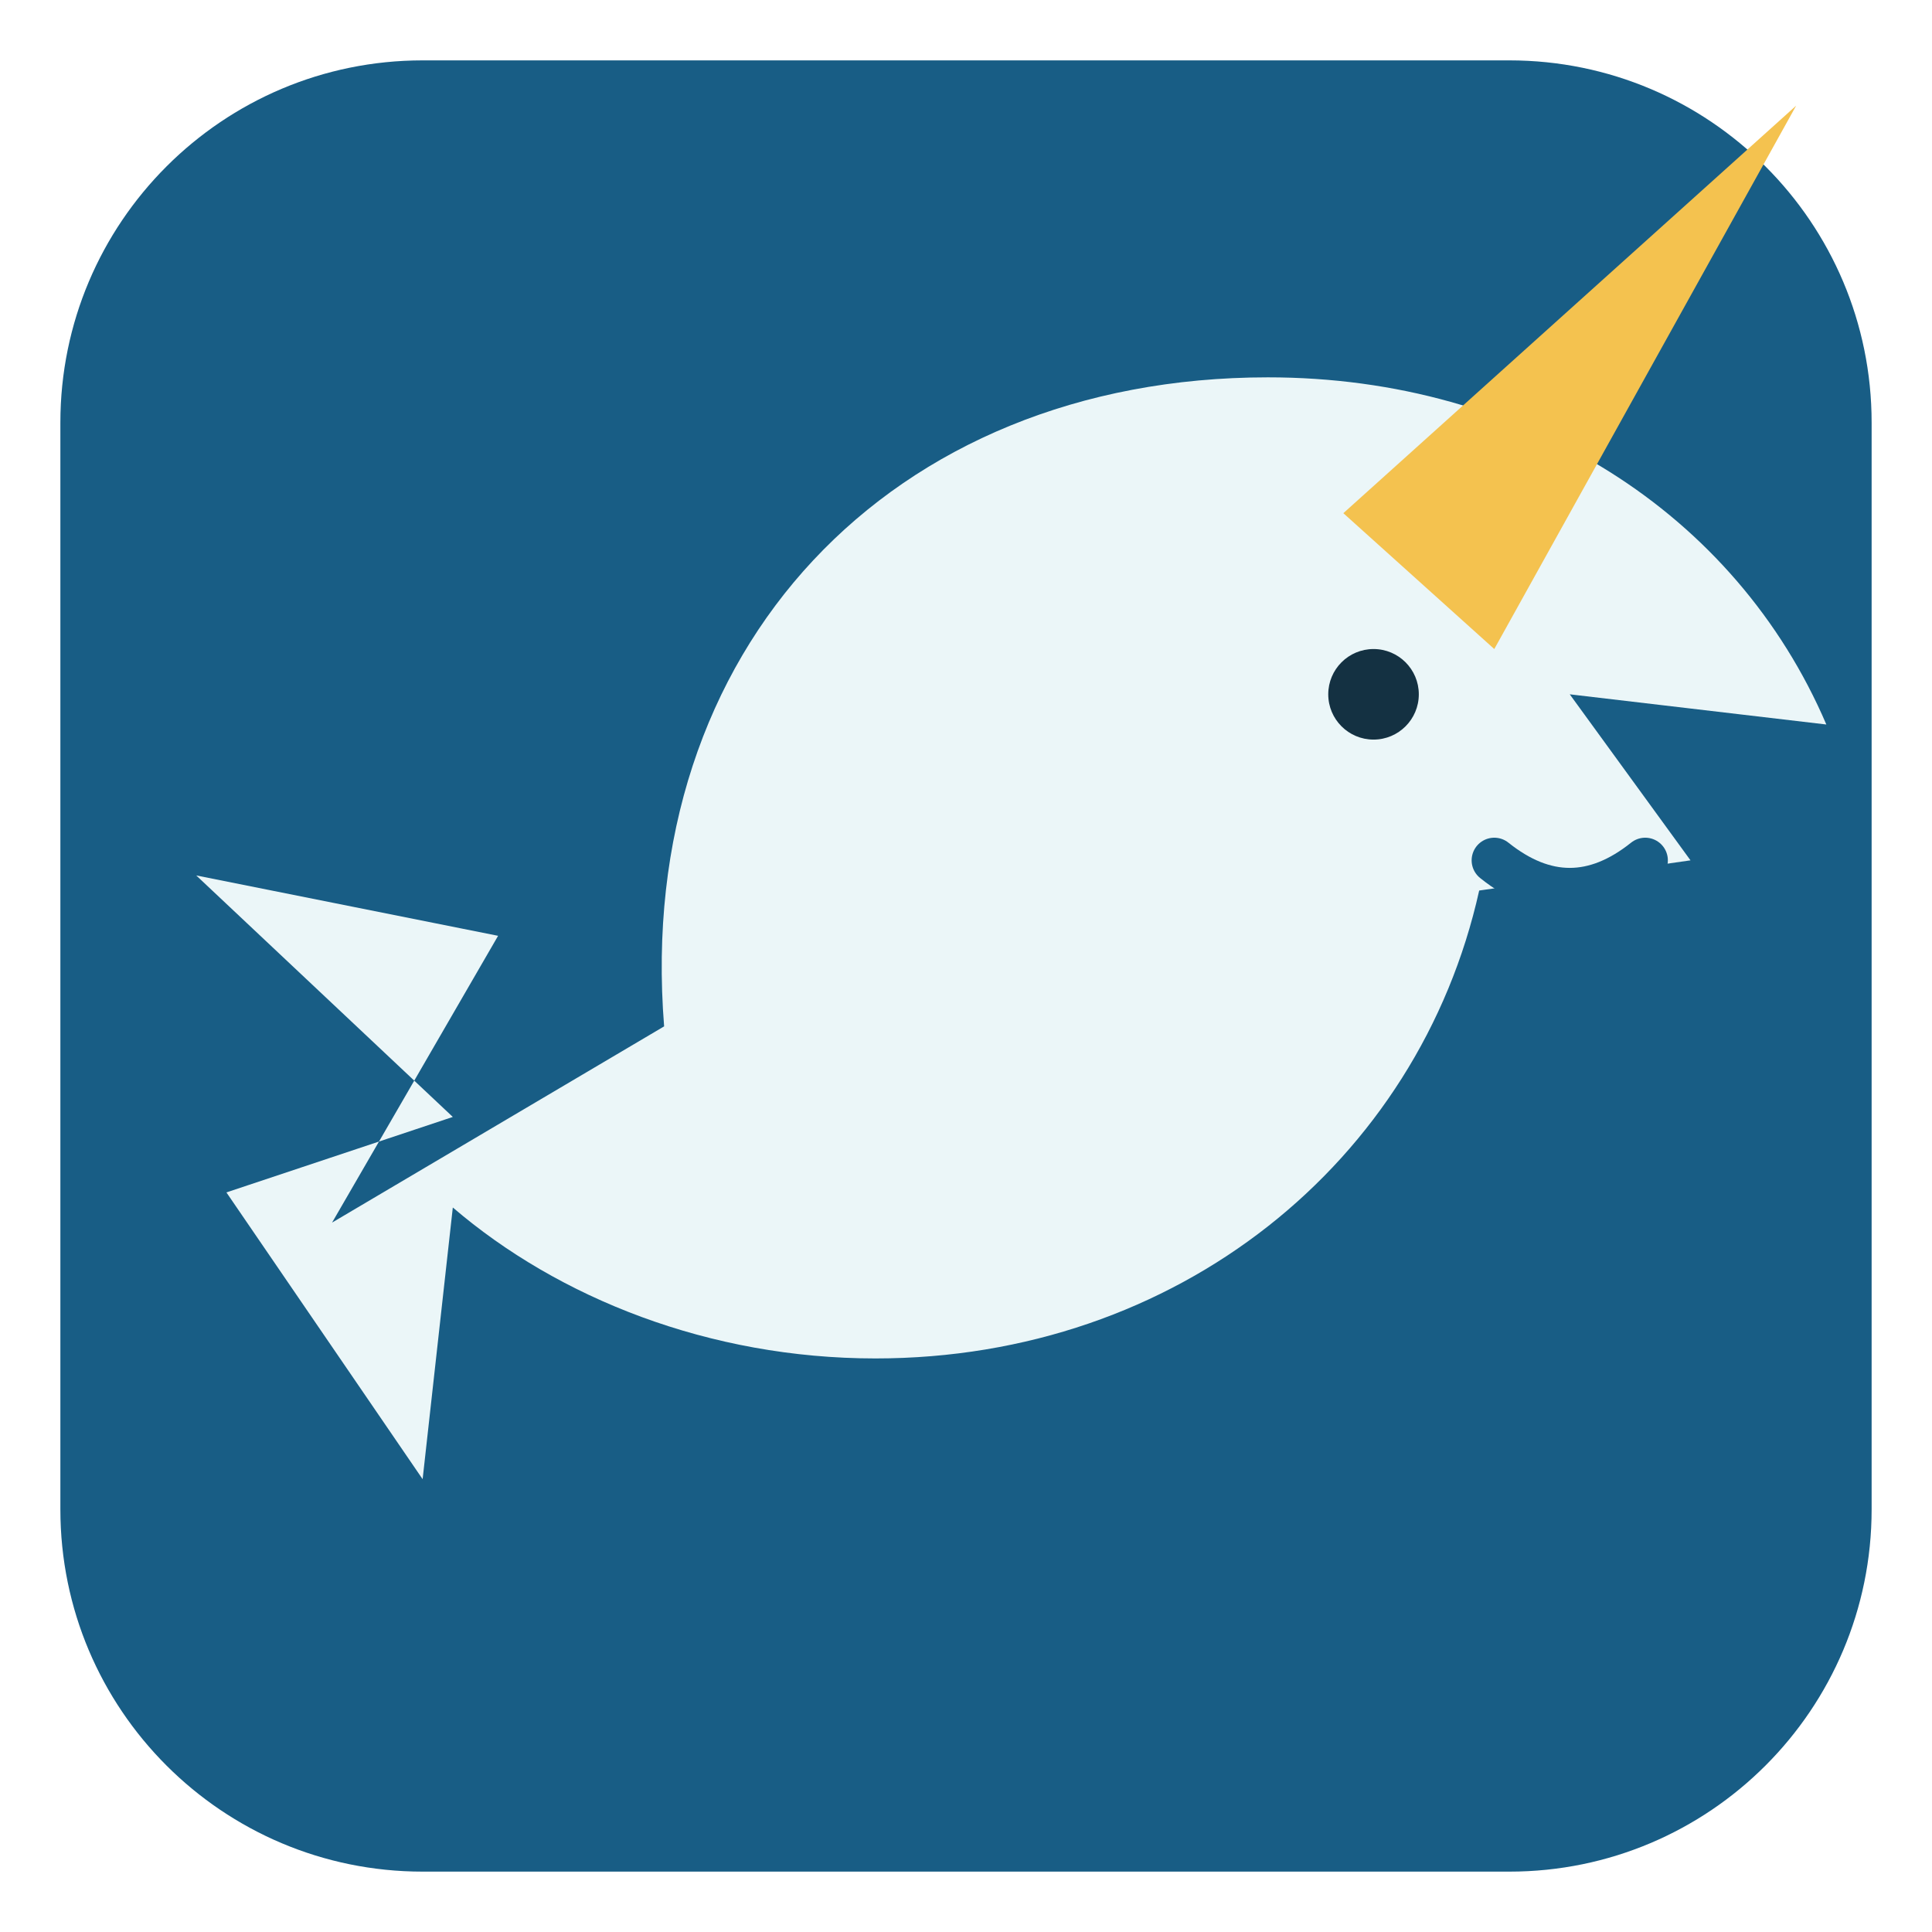
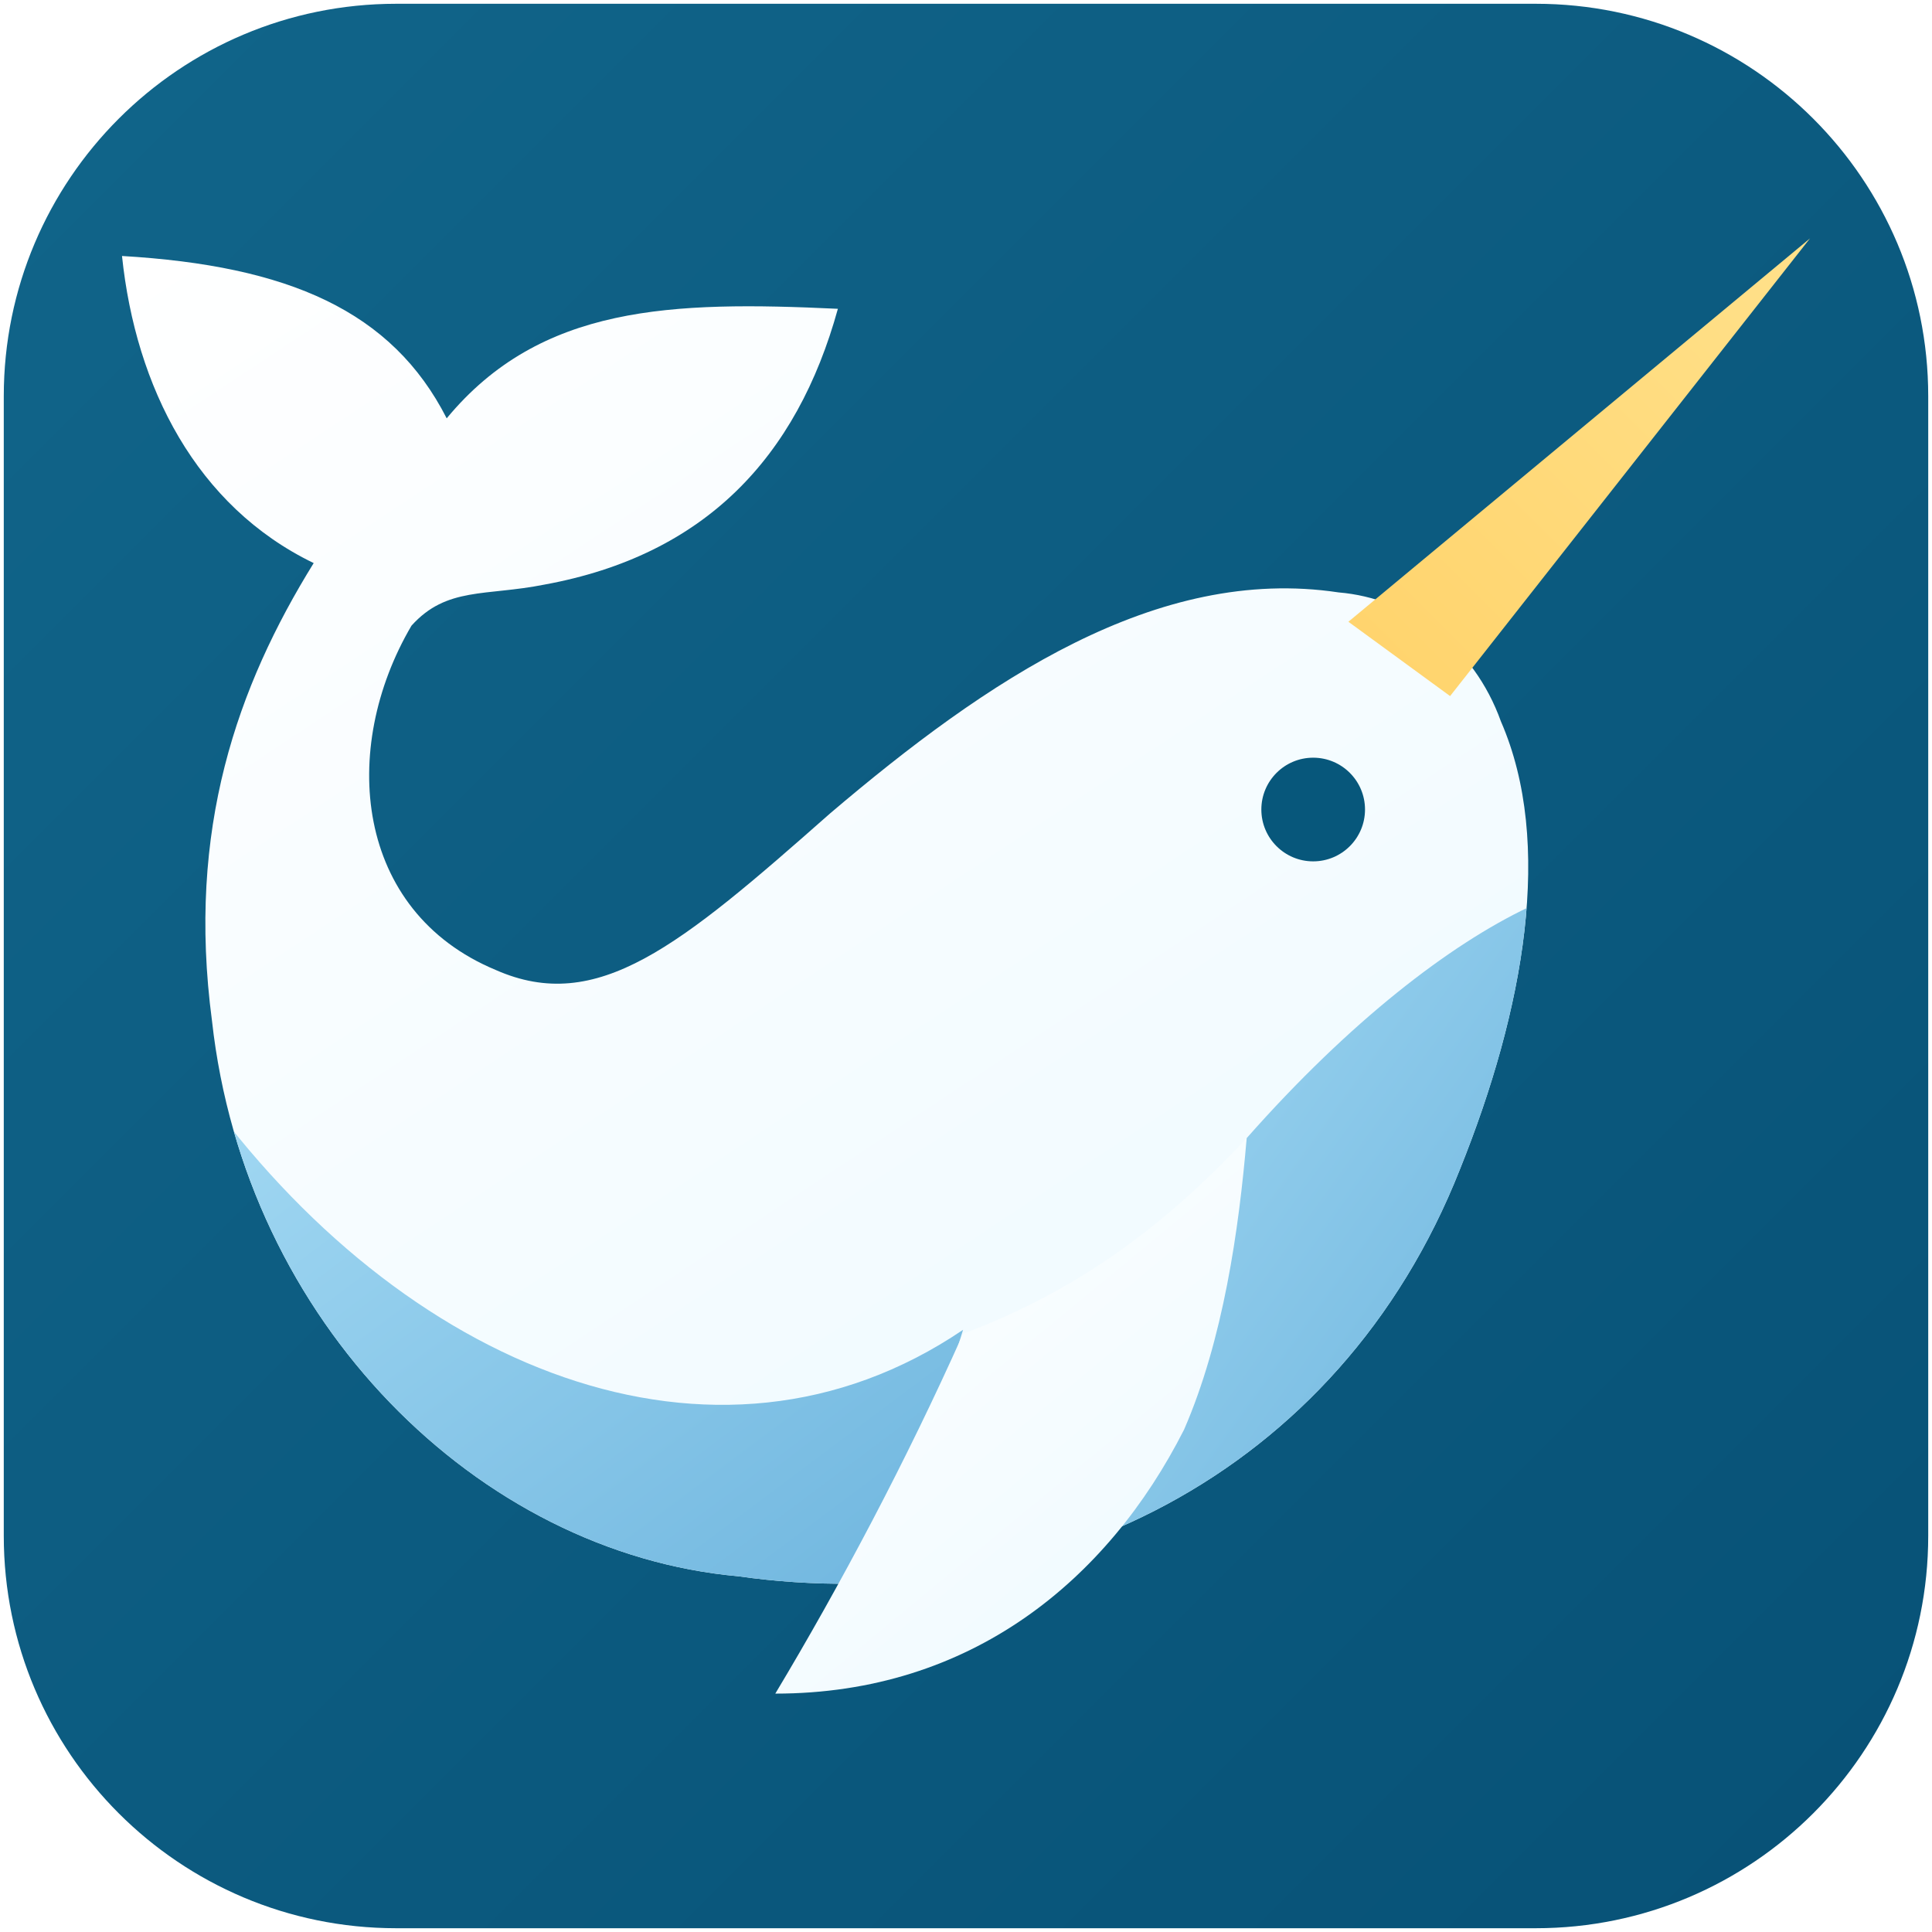
- <svg xmlns="http://www.w3.org/2000/svg" viewBox="0 0 128 128">
-   <rect x="4" y="4" width="120" height="120" rx="24" fill="#185d85" />
-   <path d="M30 74 13 58l20 4-11 19 22-13c-2-25 15-43 40-43 17 0 31 9 37 23l-17-2 8 11-14 2c-4 18-20 31-40 31-11 0-21-4-28-10l-2 18-13-19z" fill="#ebf6f8" />
-   <path d="m89 34 30-27-20 36z" fill="#f4c24f" />
-   <circle cx="91" cy="46" r="3" fill="#143142" />
-   <path d="M99 57q5 4 10 0" fill="none" stroke="#185d85" stroke-width="3" stroke-linecap="round" />
+ <svg xmlns="http://www.w3.org/2000/svg" width="1024" height="1024" viewBox="0 0 1024 1024">
+   <defs>
+     <linearGradient id="linear-gradient-1" x1="2" y1="2" x2="1022" y2="1022" gradientUnits="userSpaceOnUse">
+       <stop offset="0" stop-color="#11658a" />
+       <stop offset="1" stop-color="#075176" />
+     </linearGradient>
+     <linearGradient id="linear-gradient-2" x1="64.666" y1="135.68" x2="547.011" y2="865.461" gradientUnits="userSpaceOnUse">
+       <stop offset="0" stop-color="#ffffff" />
+       <stop offset="1" stop-color="#effaff" />
+     </linearGradient>
+     <clipPath id="clip-path-1">
+       <path d="M166.262 298.441 C125.831 363.753 98.877 439.431 112.354 541.027 C129.978 700.679 253.344 823.009 391.225 835.449 C551.913 858.256 709.49 782.578 773.766 619.816 C807.977 534.807 823.527 446.688 795.536 382.413 C781.022 341.982 746.812 317.101 709.49 313.991 C613.078 299.477 522.885 360.642 439.95 431.138 C360.124 501.633 316.583 537.917 262.675 514.073 C188.033 482.973 179.739 396.927 218.097 331.615 C236.757 310.881 257.491 316.065 288.592 309.844 C373.601 294.294 422.326 242.459 444.096 163.67 C355.977 159.524 286.519 161.597 236.757 221.725 C207.73 164.707 152.785 140.863 64.666 135.68 C71.923 205.138 104.06 268.377 166.262 298.441 Z" />
+     </clipPath>
+     <linearGradient id="linear-gradient-3" x1="96.803" y1="576.275" x2="394.307" y2="973.278" gradientUnits="userSpaceOnUse">
+       <stop offset="0" stop-color="#a3d9f3" />
+       <stop offset="1" stop-color="#6bb3dd" />
+     </linearGradient>
+     <linearGradient id="linear-gradient-4" x1="565.39" y1="480.899" x2="898.649" y2="720.767" gradientUnits="userSpaceOnUse">
+       <stop offset="0" stop-color="#a3d9f3" />
+       <stop offset="1" stop-color="#6bb3dd" />
+     </linearGradient>
+     <linearGradient id="linear-gradient-5" x1="714.674" y1="368.936" x2="957.252" y2="124.285" gradientUnits="userSpaceOnUse">
+       <stop offset="0" stop-color="#ffd36b" />
+       <stop offset="1" stop-color="#ffe18b" />
+     </linearGradient>
+     <linearGradient id="linear-gradient-6" x1="410.922" y1="603.229" x2="626.264" y2="864.283" gradientUnits="userSpaceOnUse">
+       <stop offset="0" stop-color="#ffffff" />
+       <stop offset="1" stop-color="#effaff" />
+     </linearGradient>
+   </defs>
+   <g id="Layer_1" data-name="Layer 1">
+     <path d="M210 2 L814 2 C928.875 2 1022 95.125 1022 210 L1022 814 C1022 928.875 928.875 1022 814 1022 L210 1022 C95.125 1022 2 928.875 2 814 L2 210 C2 95.125 95.125 2 210 2 Z" fill="url(#linear-gradient-1)" />
+     <g>
+       <path d="M166.262 298.441 C125.831 363.753 98.877 439.431 112.354 541.027 C129.978 700.679 253.344 823.009 391.225 835.449 C551.913 858.256 709.49 782.578 773.766 619.816 C807.977 534.807 823.527 446.688 795.536 382.413 C781.022 341.982 746.812 317.101 709.49 313.991 C613.078 299.477 522.885 360.642 439.95 431.138 C360.124 501.633 316.583 537.917 262.675 514.073 C188.033 482.973 179.739 396.927 218.097 331.615 C236.757 310.881 257.491 316.065 288.592 309.844 C373.601 294.294 422.326 242.459 444.096 163.67 C355.977 159.524 286.519 161.597 236.757 221.725 C207.73 164.707 152.785 140.863 64.666 135.68 C71.923 205.138 104.06 268.377 166.262 298.441 Z" fill="url(#linear-gradient-2)" />
+       <g clip-path="url(#clip-path-1)">
+         <path d="M106.134 576.275 C212.913 725.559 378.785 793.981 510.445 704.825 L463.794 855.146 L260.601 886.247 L96.803 721.412 Z" fill="url(#linear-gradient-3)" />
+         <path d="M660.766 603.229 C715.711 541.027 768.582 500.596 810.05 480.899 L818.343 695.495 L677.353 821.972 L565.39 832.339 C627.592 756.66 642.105 683.055 660.766 603.229 Z" fill="url(#linear-gradient-4)" />
+       </g>
+       <path d="M714.674 329.542 L959.334 126.349 L768.582 368.936 Z" fill="url(#linear-gradient-5)" />
+       <path d="M510.445 706.899 C480.381 774.284 445.133 840.632 410.922 897.651 C514.592 897.651 587.16 837.522 627.592 757.697 C648.325 710.009 656.619 651.954 660.766 603.229 C618.261 648.844 571.61 684.091 510.445 706.899 Z" fill="url(#linear-gradient-6)" />
+       <path d="M723.486 429.064 C723.486 444.237 711.186 456.537 696.013 456.537 C680.841 456.537 668.541 444.237 668.541 429.064 C668.541 413.892 680.841 401.592 696.013 401.592 C711.186 401.592 723.486 413.892 723.486 429.064 Z" fill="#07577b" />
+     </g>
+   </g>
</svg>
